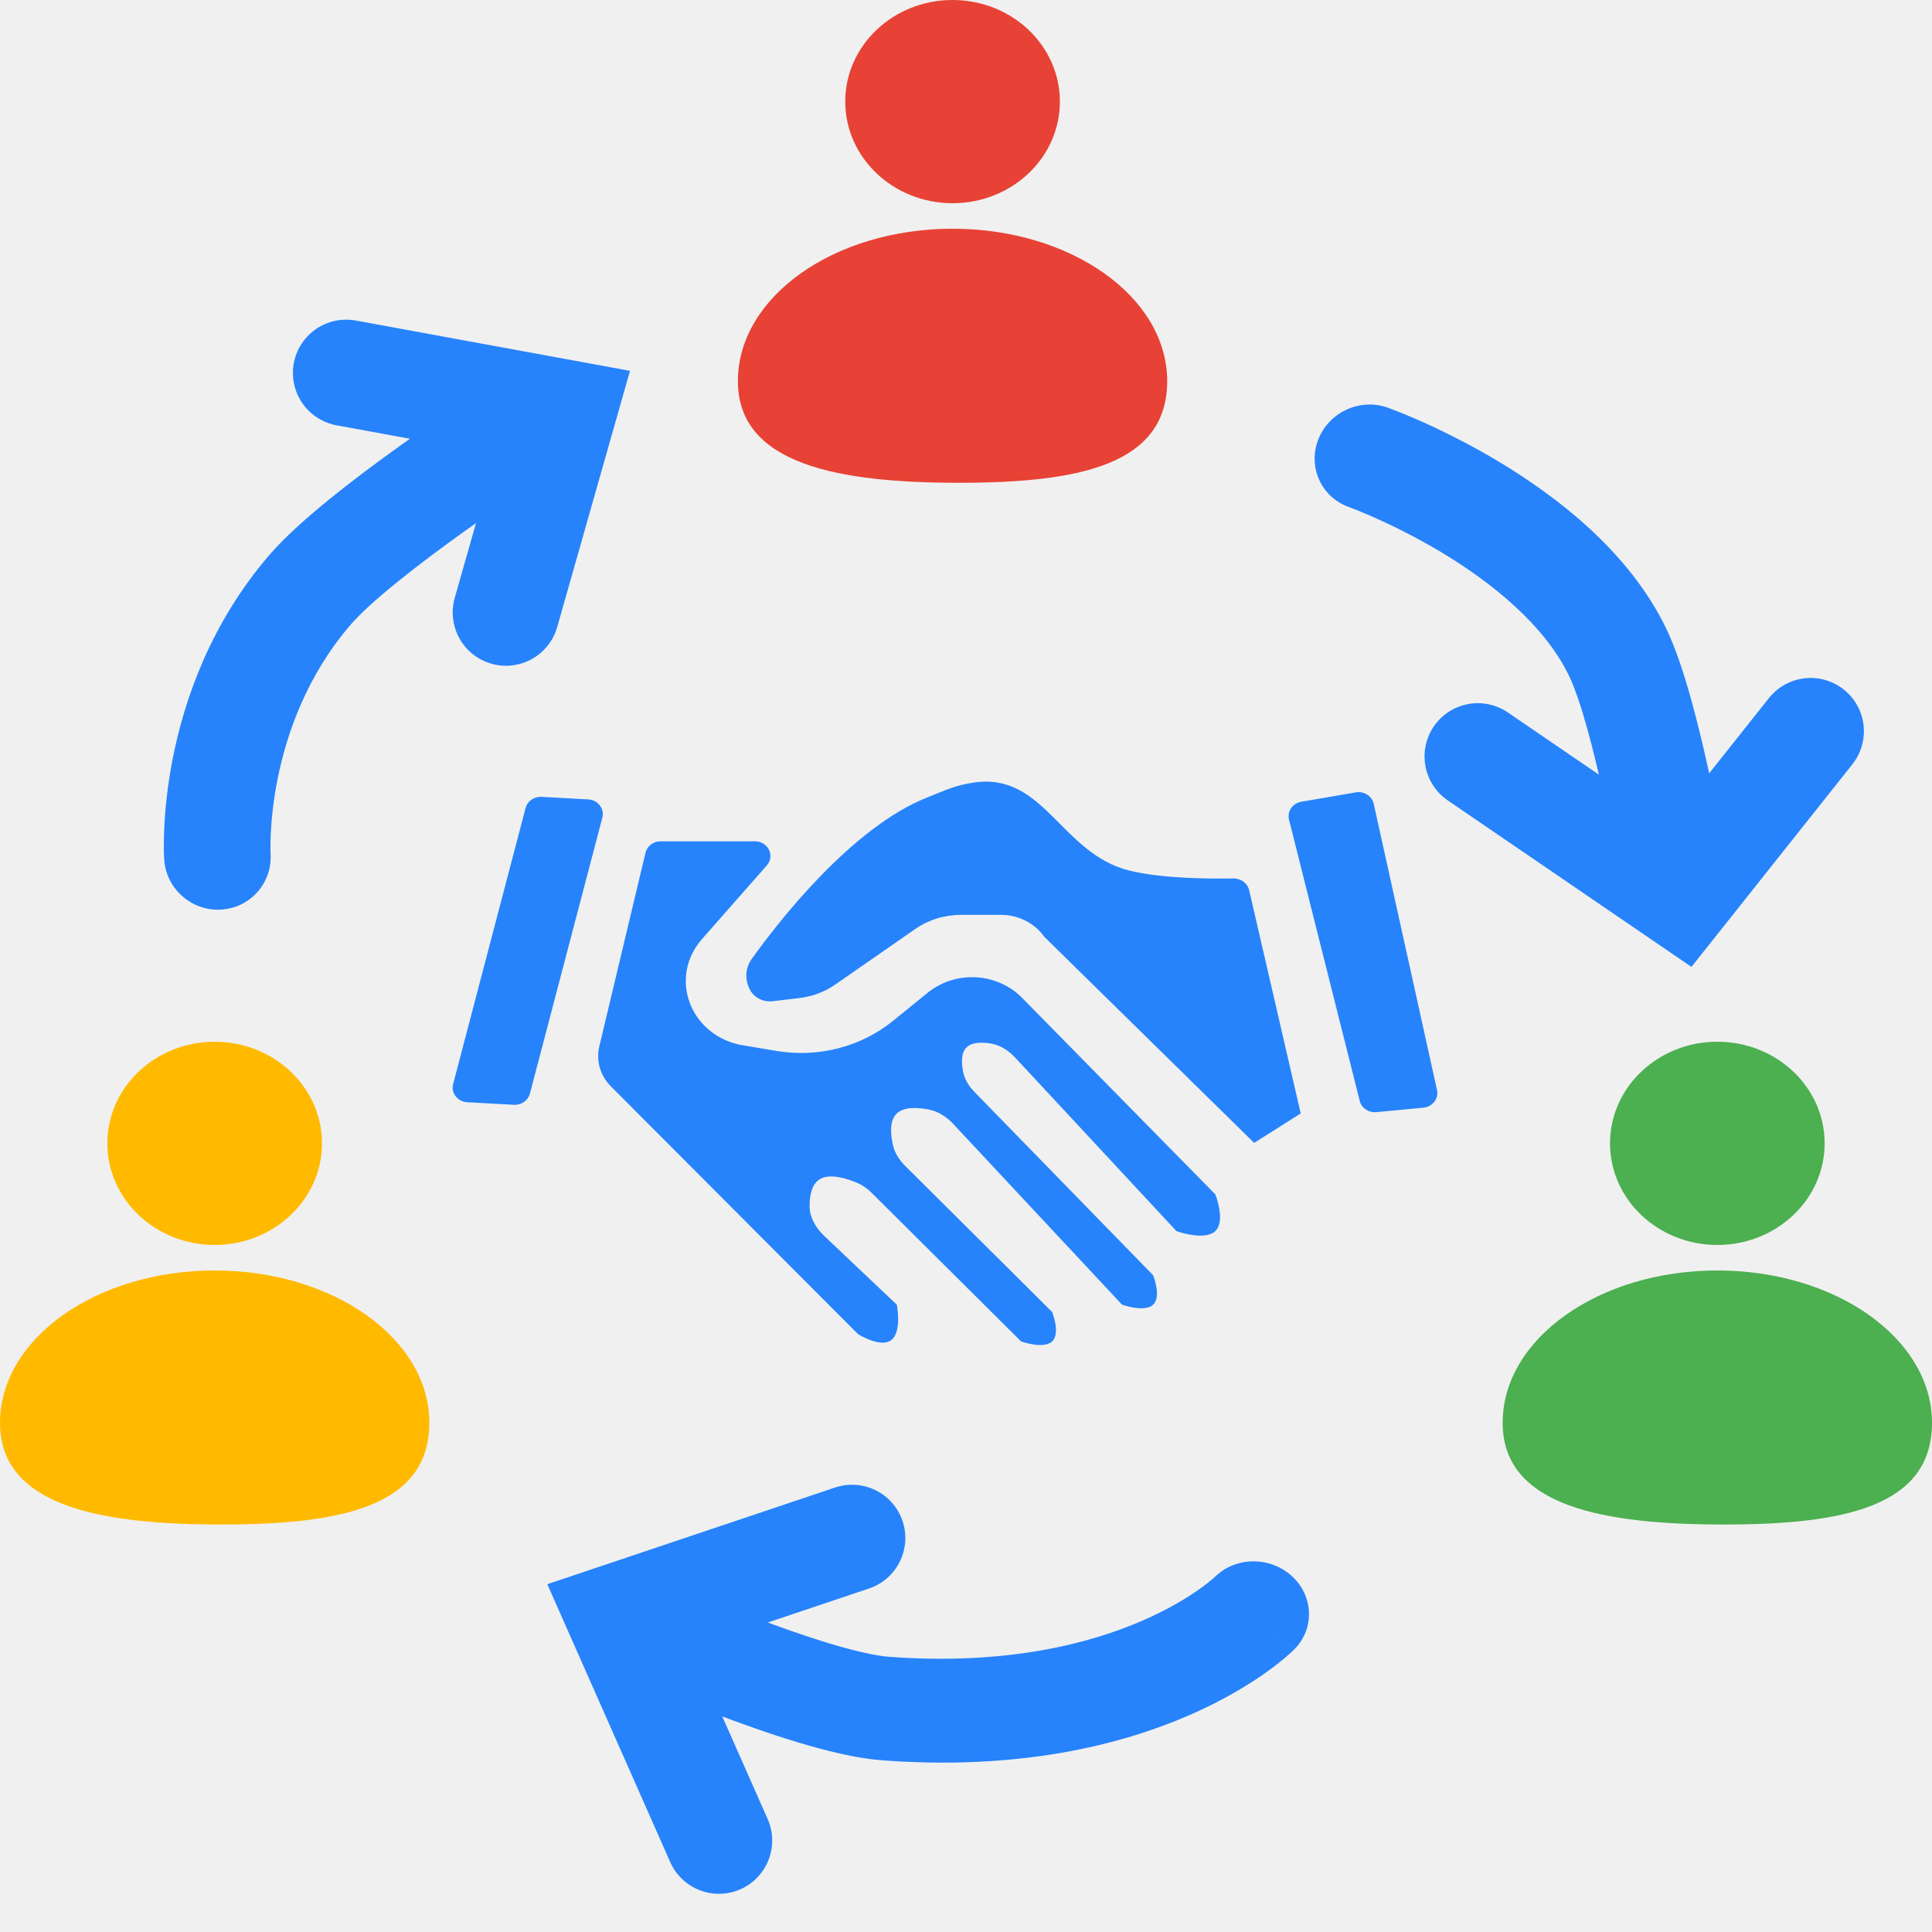
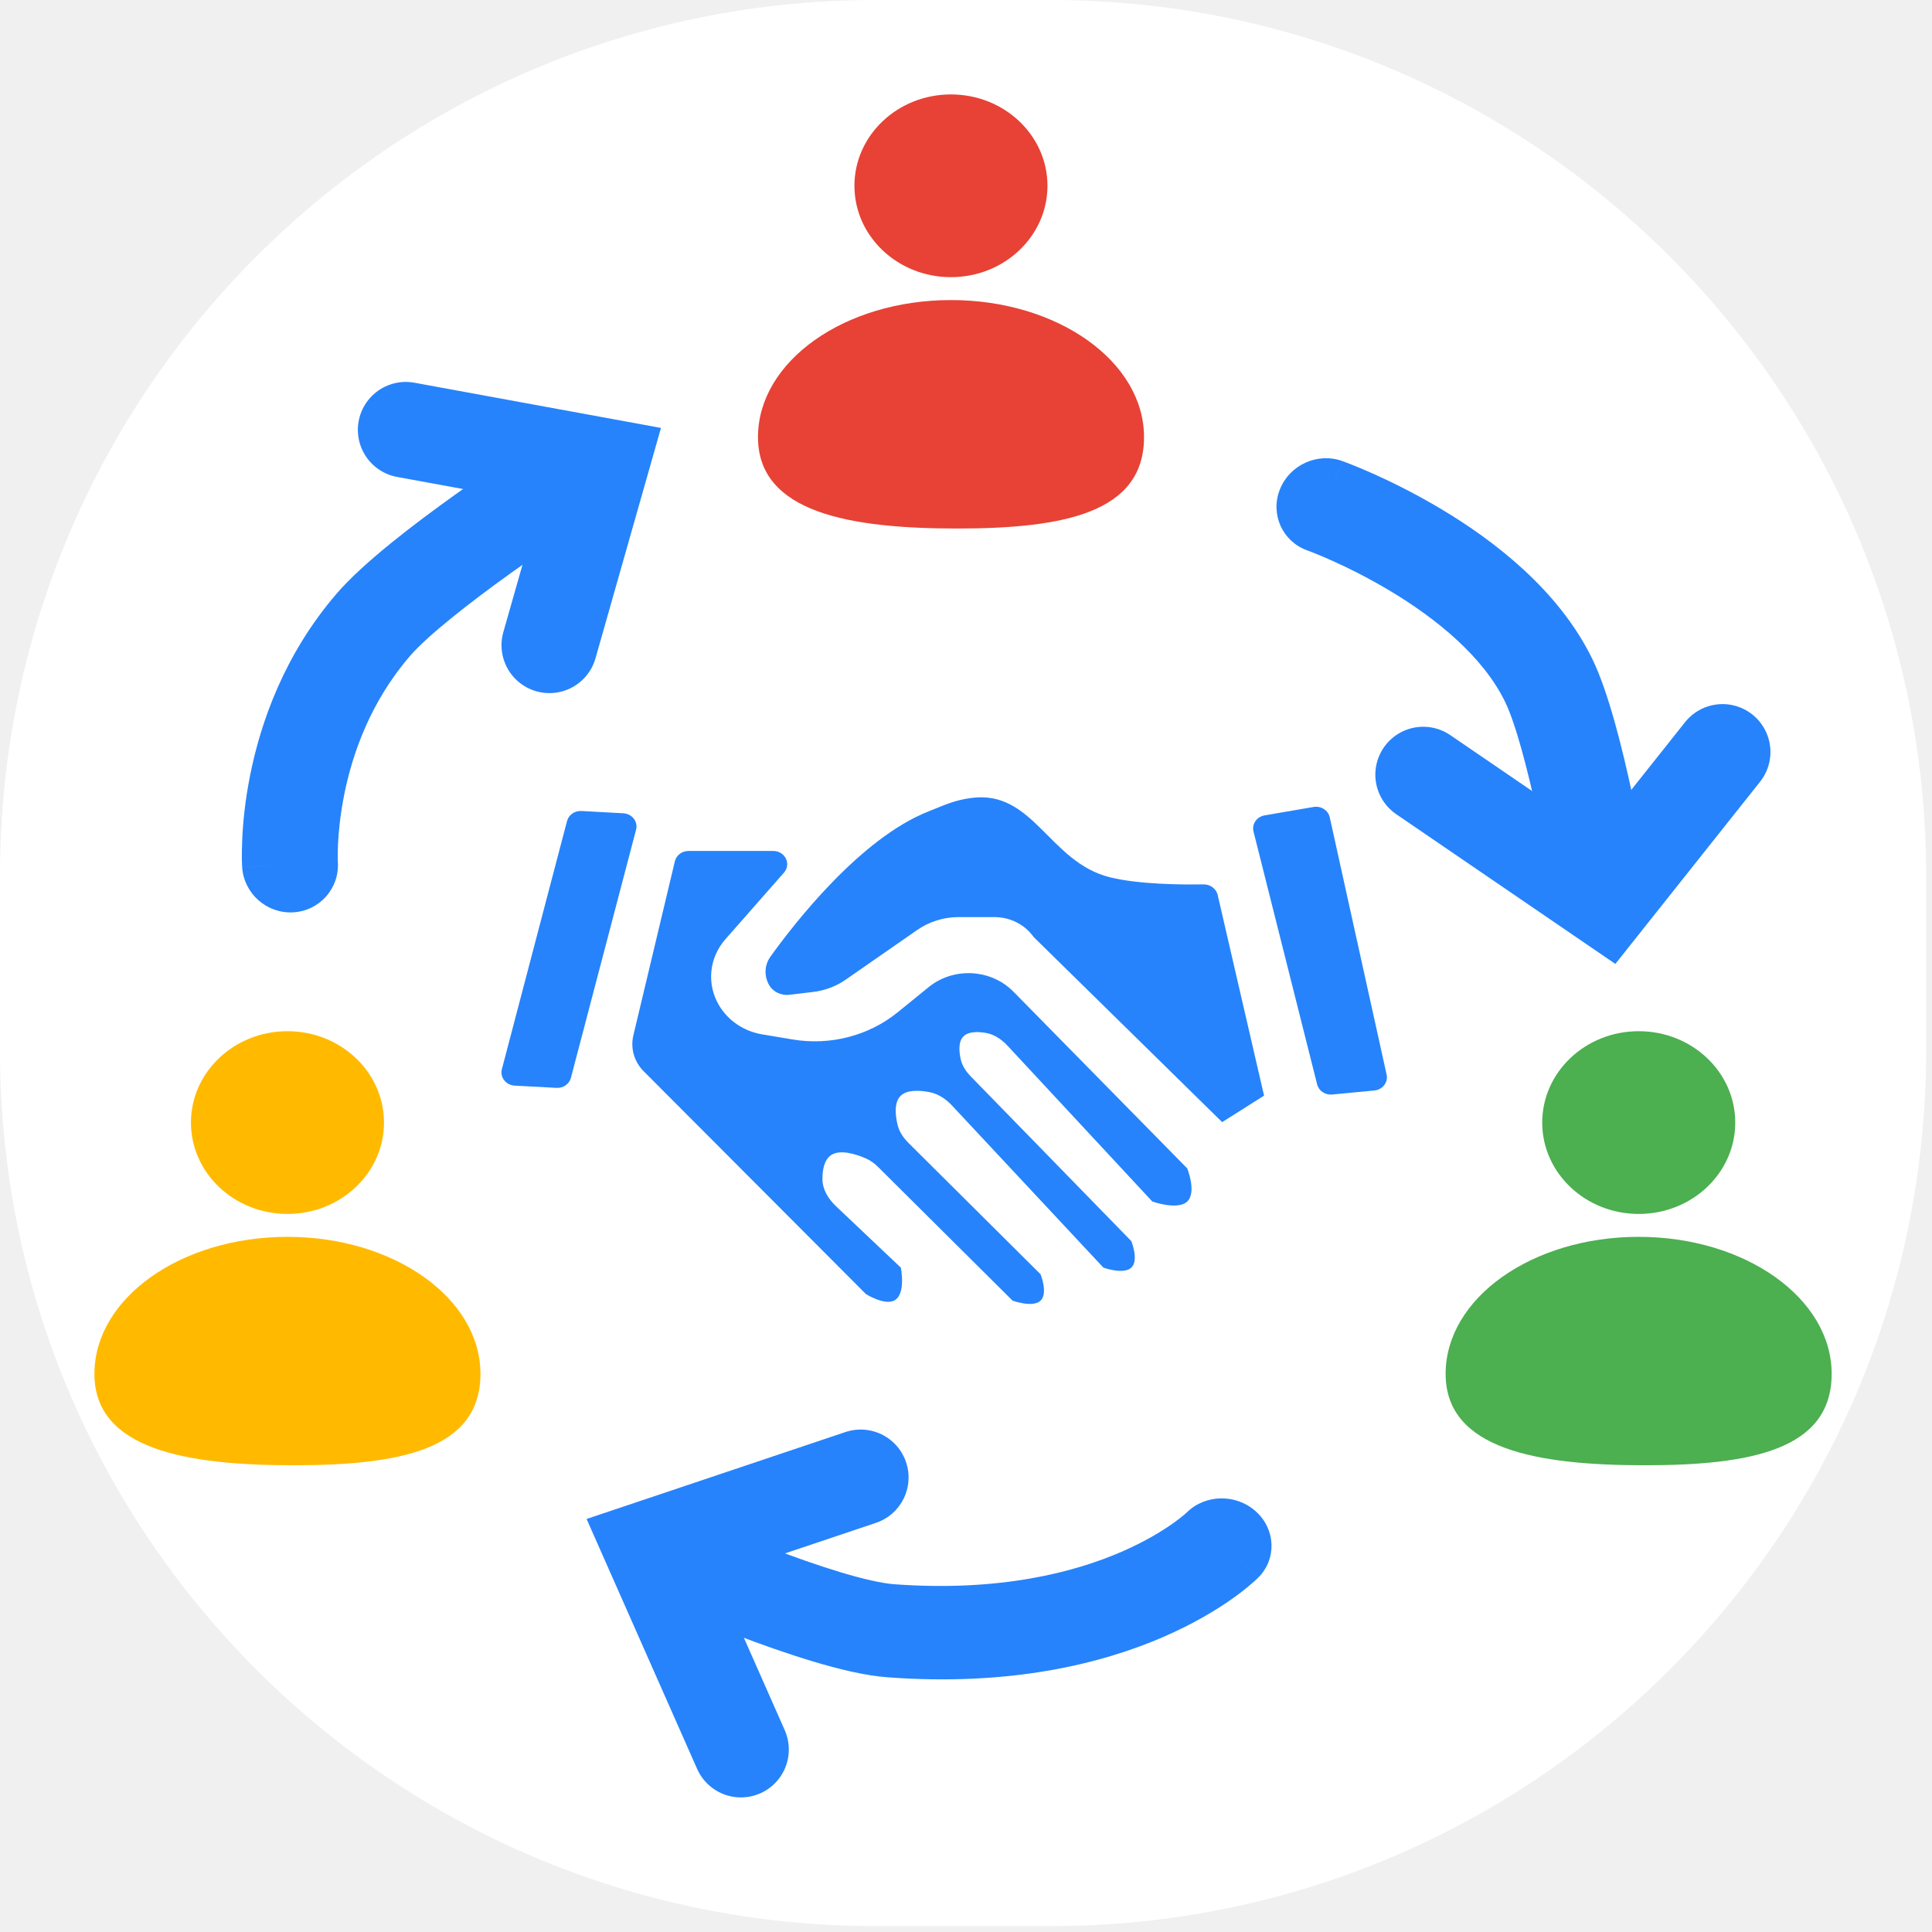
- <svg xmlns="http://www.w3.org/2000/svg" width="44" height="44" viewBox="0 0 44 44" fill="none">
-   <ellipse cx="21.694" cy="2.314" rx="2.444" ry="2.314" fill="#E74235" />
-   <path d="M26.582 8.681C26.582 10.598 24.546 10.995 21.846 10.995C19.146 10.995 16.805 10.598 16.805 8.681C16.805 6.763 18.994 5.209 21.694 5.209C24.393 5.209 26.582 6.763 26.582 8.681Z" fill="#E74235" />
-   <ellipse cx="4.889" cy="26.039" rx="2.444" ry="2.314" fill="#FFBA00" />
-   <path d="M9.778 32.405C9.778 34.323 7.742 34.72 5.042 34.72C2.342 34.72 0 34.323 0 32.405C0 30.488 2.189 28.934 4.889 28.934C7.589 28.934 9.778 30.488 9.778 32.405Z" fill="#FFBA00" />
-   <ellipse cx="39.111" cy="26.039" rx="2.444" ry="2.314" fill="#4CAF50" />
-   <path d="M44 32.405C44 34.323 41.964 34.72 39.264 34.72C36.564 34.72 34.222 34.323 34.222 32.405C34.222 30.488 36.411 28.934 39.111 28.934C41.811 28.934 44 30.488 44 32.405Z" fill="#4CAF50" />
-   <path d="M3.739 19.571C3.782 20.239 4.359 20.752 5.029 20.716C5.698 20.68 6.205 20.109 6.162 19.441L4.951 19.506L3.739 19.571ZM7.057 13.437L6.132 12.642L7.057 13.437ZM4.951 19.506C6.162 19.441 6.162 19.441 6.162 19.442C6.162 19.442 6.162 19.442 6.162 19.443C6.162 19.443 6.163 19.444 6.163 19.444C6.163 19.445 6.163 19.445 6.163 19.446C6.163 19.446 6.163 19.446 6.163 19.445C6.163 19.444 6.162 19.439 6.162 19.432C6.161 19.416 6.161 19.389 6.16 19.352C6.159 19.276 6.159 19.158 6.166 19.004C6.18 18.697 6.219 18.253 6.323 17.734C6.533 16.689 6.993 15.382 7.982 14.231L7.057 13.437L6.132 12.642C4.798 14.194 4.205 15.921 3.942 17.235C3.81 17.895 3.758 18.462 3.74 18.871C3.731 19.075 3.73 19.241 3.732 19.36C3.733 19.42 3.734 19.468 3.736 19.503C3.736 19.521 3.737 19.535 3.738 19.547C3.738 19.552 3.738 19.557 3.738 19.561C3.739 19.563 3.739 19.565 3.739 19.567C3.739 19.567 3.739 19.568 3.739 19.569C3.739 19.569 3.739 19.57 3.739 19.57C3.739 19.57 3.739 19.571 4.951 19.506ZM7.057 13.437L7.982 14.231C8.436 13.704 9.49 12.879 10.544 12.124C11.049 11.762 11.52 11.439 11.866 11.207C12.039 11.091 12.18 10.998 12.277 10.934C12.325 10.902 12.363 10.877 12.388 10.861C12.4 10.853 12.41 10.847 12.416 10.842C12.419 10.841 12.421 10.839 12.423 10.838C12.424 10.838 12.424 10.837 12.424 10.837C12.425 10.837 12.425 10.837 12.425 10.837C12.425 10.837 12.425 10.837 12.425 10.837C12.425 10.837 12.425 10.837 11.757 9.818C11.089 8.799 11.089 8.799 11.089 8.799C11.089 8.799 11.089 8.799 11.089 8.799C11.088 8.8 11.088 8.8 11.088 8.8C11.087 8.8 11.086 8.801 11.085 8.801C11.084 8.803 11.081 8.805 11.077 8.807C11.069 8.812 11.059 8.819 11.045 8.828C11.017 8.846 10.977 8.872 10.925 8.906C10.822 8.974 10.675 9.072 10.495 9.193C10.135 9.434 9.643 9.771 9.113 10.15C8.098 10.878 6.803 11.862 6.132 12.642L7.057 13.437Z" fill="#2683FB" />
-   <path d="M7.884 8.493L12.816 9.398L11.523 13.949" stroke="#2683FB" stroke-width="2.426" stroke-linecap="round" />
-   <path d="M31.605 9.284C30.976 9.059 30.267 9.384 30.023 10.009C29.779 10.634 30.091 11.323 30.721 11.548L31.163 10.416L31.605 9.284ZM36.836 14.843L37.941 14.302L36.836 14.843ZM31.163 10.416C30.721 11.548 30.72 11.548 30.72 11.548C30.72 11.548 30.72 11.548 30.72 11.548C30.72 11.547 30.719 11.547 30.719 11.547C30.719 11.547 30.719 11.547 30.719 11.547C30.72 11.548 30.721 11.548 30.724 11.549C30.729 11.551 30.738 11.554 30.75 11.559C30.775 11.568 30.815 11.584 30.868 11.604C30.973 11.646 31.129 11.71 31.323 11.797C31.712 11.97 32.244 12.23 32.815 12.571C33.993 13.277 35.173 14.238 35.73 15.384L36.836 14.843L37.941 14.302C37.086 12.542 35.429 11.29 34.124 10.508C33.453 10.106 32.833 9.804 32.379 9.601C32.151 9.5 31.963 9.423 31.83 9.37C31.764 9.343 31.71 9.323 31.672 9.309C31.653 9.302 31.638 9.296 31.627 9.292C31.621 9.29 31.617 9.288 31.613 9.287C31.611 9.286 31.61 9.286 31.608 9.285C31.608 9.285 31.607 9.285 31.607 9.285C31.607 9.284 31.606 9.284 31.606 9.284C31.606 9.284 31.605 9.284 31.163 10.416ZM36.836 14.843L35.73 15.384C36.001 15.94 36.306 17.115 36.556 18.276C36.675 18.831 36.774 19.344 36.843 19.719C36.877 19.906 36.904 20.058 36.922 20.163C36.931 20.215 36.938 20.256 36.943 20.283C36.945 20.297 36.947 20.307 36.948 20.313C36.949 20.317 36.949 20.319 36.949 20.32C36.949 20.321 36.949 20.322 36.95 20.322C36.95 20.322 36.95 20.322 36.95 20.322C36.95 20.322 36.95 20.322 36.95 20.322C36.95 20.322 36.95 20.322 38.157 20.1C39.364 19.878 39.364 19.878 39.364 19.878C39.364 19.878 39.364 19.878 39.364 19.878C39.364 19.878 39.364 19.877 39.364 19.877C39.363 19.876 39.363 19.875 39.363 19.874C39.363 19.872 39.362 19.869 39.361 19.865C39.36 19.857 39.358 19.845 39.356 19.83C39.35 19.8 39.343 19.756 39.333 19.701C39.314 19.589 39.286 19.43 39.25 19.234C39.178 18.843 39.075 18.306 38.949 17.722C38.709 16.607 38.355 15.153 37.941 14.302L36.836 14.843Z" fill="#2683FB" />
-   <path d="M41.236 16.653L38.274 20.382L33.656 17.227" stroke="#2683FB" stroke-width="2.426" stroke-linecap="round" />
-   <path d="M29.476 37.564C29.945 37.094 29.919 36.345 29.418 35.891C28.916 35.437 28.13 35.45 27.662 35.919L28.569 36.742L29.476 37.564ZM20.166 38.911L20.09 40.09L20.166 38.911ZM28.569 36.742C27.662 35.919 27.662 35.919 27.663 35.918C27.663 35.918 27.663 35.918 27.664 35.917C27.664 35.917 27.665 35.916 27.665 35.916C27.666 35.915 27.667 35.914 27.668 35.913C27.669 35.912 27.67 35.911 27.67 35.911C27.671 35.91 27.669 35.913 27.664 35.917C27.655 35.925 27.637 35.942 27.608 35.966C27.551 36.014 27.456 36.092 27.319 36.189C27.047 36.382 26.615 36.65 26.014 36.911C24.819 37.43 22.927 37.932 20.243 37.732L20.166 38.911L20.09 40.09C23.211 40.324 25.52 39.742 27.075 39.067C27.849 38.731 28.429 38.375 28.826 38.094C29.024 37.953 29.176 37.831 29.284 37.739C29.338 37.693 29.381 37.654 29.413 37.625C29.429 37.61 29.442 37.597 29.453 37.587C29.458 37.582 29.463 37.577 29.466 37.574C29.468 37.572 29.47 37.57 29.472 37.568C29.473 37.567 29.474 37.567 29.474 37.566C29.475 37.566 29.475 37.565 29.475 37.565C29.476 37.564 29.476 37.564 28.569 36.742ZM20.166 38.911L20.243 37.732C19.956 37.711 19.497 37.61 18.906 37.433C18.335 37.261 17.714 37.041 17.131 36.818C16.55 36.596 16.019 36.377 15.634 36.214C15.441 36.133 15.286 36.065 15.179 36.018C15.126 35.995 15.085 35.977 15.057 35.965C15.044 35.959 15.034 35.954 15.027 35.951C15.024 35.95 15.021 35.949 15.02 35.948C15.019 35.948 15.019 35.947 15.018 35.947C15.018 35.947 15.018 35.947 15.018 35.947C15.018 35.947 15.018 35.947 15.018 35.947C15.018 35.947 15.018 35.947 14.504 37.015C13.989 38.084 13.989 38.084 13.989 38.084C13.989 38.084 13.989 38.084 13.989 38.084C13.989 38.084 13.99 38.084 13.99 38.084C13.991 38.084 13.992 38.085 13.993 38.086C13.995 38.087 13.998 38.088 14.003 38.09C14.011 38.094 14.023 38.099 14.039 38.106C14.07 38.12 14.115 38.14 14.172 38.165C14.287 38.215 14.452 38.287 14.655 38.373C15.061 38.545 15.621 38.776 16.239 39.012C16.855 39.247 17.541 39.492 18.195 39.688C18.829 39.878 19.51 40.047 20.09 40.09L20.166 38.911Z" fill="#2683FB" />
-   <path d="M16.373 41.917L14.112 36.805L19.405 35.027" stroke="#2683FB" stroke-width="2.426" stroke-linecap="round" />
-   <path d="M11.97 18.402C12.011 18.245 12.164 18.139 12.334 18.148L13.395 18.206C13.616 18.218 13.772 18.417 13.718 18.621L12.068 24.907C12.027 25.063 11.874 25.17 11.704 25.161L10.643 25.103C10.421 25.091 10.266 24.891 10.32 24.688L11.97 18.402Z" fill="#2683FB" />
-   <path d="M29.356 18.666L30.967 25.073C31.008 25.236 31.17 25.345 31.346 25.328L32.416 25.227C32.625 25.207 32.77 25.02 32.727 24.825L31.286 18.307C31.247 18.129 31.065 18.013 30.877 18.046L29.637 18.259C29.437 18.293 29.309 18.479 29.356 18.666Z" fill="#2683FB" />
-   <path d="M19.54 30.383C19.54 30.383 19.991 30.668 20.247 30.55C20.564 30.404 20.424 29.713 20.424 29.713L18.78 28.156C18.583 27.97 18.439 27.732 18.438 27.468C18.438 27.242 18.48 26.983 18.655 26.865C18.89 26.706 19.303 26.845 19.539 26.947C19.659 26.999 19.763 27.079 19.854 27.169C19.854 27.169 19.854 27.169 19.854 27.169L23.255 30.55C23.255 30.55 23.767 30.735 23.962 30.55C24.158 30.365 23.962 29.88 23.962 29.88L20.62 26.558C20.491 26.429 20.386 26.278 20.343 26.105C20.285 25.868 20.244 25.528 20.424 25.358C20.59 25.201 20.906 25.221 21.151 25.268C21.375 25.312 21.565 25.442 21.716 25.604L25.554 29.713C25.554 29.713 26.067 29.898 26.262 29.713C26.457 29.528 26.262 29.043 26.262 29.043L22.201 24.877C22.079 24.752 21.979 24.606 21.941 24.439C21.897 24.244 21.875 23.984 22.016 23.85C22.141 23.732 22.37 23.734 22.563 23.765C22.79 23.801 22.98 23.935 23.132 24.099L26.793 28.038C26.793 28.038 27.433 28.269 27.677 28.038C27.922 27.806 27.677 27.2 27.677 27.2L23.274 22.722C23.033 22.477 22.709 22.317 22.358 22.269C21.916 22.209 21.468 22.333 21.129 22.608L20.341 23.247C19.61 23.841 18.636 24.093 17.688 23.935L16.914 23.805C16.448 23.728 16.045 23.455 15.816 23.064C15.501 22.528 15.567 21.864 15.982 21.393L17.464 19.709C17.656 19.491 17.492 19.16 17.192 19.16H15.046C14.88 19.16 14.737 19.268 14.701 19.421L13.649 23.83C13.571 24.157 13.67 24.498 13.913 24.742L19.54 30.383Z" fill="#2683FB" />
-   <path d="M22.193 17.82C21.761 17.881 21.535 17.996 21.132 18.155C19.4 18.835 17.723 20.997 17.121 21.837C16.971 22.046 16.959 22.312 17.078 22.538C17.175 22.722 17.384 22.828 17.599 22.802L18.199 22.731C18.498 22.696 18.783 22.589 19.026 22.42L20.842 21.159C21.145 20.948 21.512 20.835 21.888 20.835H22.794C23.192 20.835 23.564 21.023 23.785 21.337L28.562 26.028L29.623 25.358L28.449 20.274C28.412 20.114 28.259 20.003 28.086 20.006C27.565 20.016 26.474 20.01 25.731 19.83C24.171 19.45 23.787 17.594 22.193 17.82Z" fill="#2683FB" />
+ <svg xmlns="http://www.w3.org/2000/svg" width="48" height="48" viewBox="0 0 48 48" fill="none">
+   <rect width="47.854" height="47.854" rx="21.752" fill="white" />
+   <ellipse cx="23.626" cy="4.616" rx="2.398" ry="2.27" fill="#E74235" />
+   <path d="M28.423 10.861C28.423 12.742 26.426 13.131 23.778 13.131C21.129 13.131 18.832 12.742 18.832 10.861C18.832 8.98 20.979 7.455 23.628 7.455C26.276 7.455 28.423 8.98 28.423 10.861Z" fill="#E74235" />
+   <ellipse cx="7.142" cy="27.89" rx="2.398" ry="2.27" fill="#FFBA00" />
+   <path d="M11.937 34.134C11.937 36.015 9.94 36.404 7.291 36.404C4.643 36.404 2.346 36.015 2.346 34.134C2.346 32.253 4.493 30.729 7.141 30.729C9.79 30.729 11.937 32.253 11.937 34.134Z" fill="#FFBA00" />
+   <ellipse cx="40.714" cy="27.89" rx="2.398" ry="2.27" fill="#4CAF50" />
+   <path d="M45.507 34.134C45.507 36.015 43.51 36.404 40.862 36.404C38.213 36.404 35.916 36.015 35.916 34.134C35.916 32.253 38.063 30.729 40.712 30.729C43.36 30.729 45.507 32.253 45.507 34.134Z" fill="#4CAF50" />
+   <path d="M6.016 21.544C6.059 22.2 6.625 22.702 7.281 22.667C7.938 22.632 8.436 22.072 8.394 21.417L7.205 21.48L6.016 21.544ZM9.271 15.527L8.364 14.748L9.271 15.527ZM7.205 21.48C8.394 21.417 8.394 21.417 8.394 21.418C8.394 21.418 8.394 21.418 8.394 21.418C8.394 21.419 8.394 21.419 8.394 21.42C8.394 21.42 8.394 21.421 8.394 21.421C8.394 21.422 8.394 21.422 8.394 21.421C8.394 21.42 8.394 21.415 8.393 21.408C8.393 21.393 8.392 21.366 8.391 21.329C8.39 21.255 8.391 21.139 8.397 20.988C8.411 20.687 8.45 20.252 8.552 19.742C8.757 18.717 9.208 17.435 10.179 16.306L9.271 15.527L8.364 14.748C7.055 16.269 6.474 17.964 6.216 19.253C6.086 19.9 6.035 20.457 6.018 20.857C6.009 21.058 6.008 21.221 6.009 21.338C6.01 21.396 6.012 21.443 6.013 21.478C6.014 21.495 6.015 21.509 6.015 21.521C6.015 21.526 6.016 21.531 6.016 21.535C6.016 21.537 6.016 21.538 6.016 21.54C6.016 21.541 6.016 21.541 6.016 21.542C6.016 21.543 6.016 21.543 6.016 21.543C6.016 21.544 6.016 21.544 7.205 21.48ZM9.271 15.527L10.179 16.306C10.624 15.789 11.658 14.979 12.691 14.239C13.187 13.884 13.65 13.568 13.989 13.339C14.158 13.226 14.296 13.134 14.392 13.072C14.439 13.04 14.476 13.016 14.501 13C14.513 12.992 14.522 12.986 14.528 12.982C14.531 12.98 14.534 12.979 14.535 12.978C14.536 12.977 14.536 12.977 14.536 12.977C14.537 12.977 14.537 12.977 14.537 12.977C14.537 12.977 14.537 12.977 14.537 12.977C14.537 12.977 14.537 12.977 13.882 11.977C13.226 10.978 13.226 10.978 13.226 10.978C13.226 10.978 13.226 10.978 13.226 10.978C13.226 10.978 13.226 10.978 13.226 10.978C13.225 10.979 13.224 10.979 13.223 10.98C13.221 10.981 13.218 10.983 13.215 10.985C13.207 10.99 13.197 10.997 13.183 11.006C13.156 11.024 13.116 11.05 13.066 11.083C12.965 11.149 12.82 11.245 12.644 11.364C12.291 11.601 11.808 11.931 11.289 12.303C10.292 13.017 9.022 13.982 8.364 14.748L9.271 15.527Z" fill="#2683FB" />
+   <path d="M10.081 10.679L14.919 11.566L13.65 16.03" stroke="#2683FB" stroke-width="2.38" stroke-linecap="round" />
+   <path d="M33.348 11.454C32.73 11.234 32.035 11.552 31.796 12.165C31.556 12.778 31.862 13.454 32.48 13.675L32.914 12.565L33.348 11.454ZM38.479 16.907L39.563 16.377L38.479 16.907ZM32.914 12.565C32.48 13.675 32.48 13.675 32.48 13.675C32.48 13.675 32.479 13.675 32.479 13.675C32.479 13.674 32.479 13.674 32.479 13.674C32.478 13.674 32.478 13.674 32.479 13.674C32.479 13.675 32.481 13.675 32.483 13.676C32.488 13.678 32.497 13.681 32.509 13.686C32.534 13.695 32.573 13.71 32.624 13.73C32.727 13.771 32.881 13.834 33.071 13.919C33.452 14.089 33.974 14.344 34.534 14.679C35.69 15.371 36.848 16.314 37.394 17.438L38.479 16.907L39.563 16.377C38.724 14.65 37.099 13.421 35.819 12.655C35.161 12.261 34.552 11.964 34.106 11.765C33.883 11.666 33.699 11.59 33.568 11.538C33.503 11.512 33.451 11.492 33.413 11.478C33.395 11.471 33.38 11.466 33.369 11.462C33.364 11.46 33.359 11.458 33.355 11.457C33.354 11.456 33.352 11.456 33.351 11.455C33.35 11.455 33.35 11.455 33.349 11.455C33.349 11.454 33.349 11.454 33.349 11.454C33.348 11.454 33.348 11.454 32.914 12.565ZM38.479 16.907L37.394 17.438C37.66 17.984 37.959 19.136 38.204 20.275C38.321 20.819 38.418 21.323 38.486 21.691C38.52 21.874 38.546 22.023 38.564 22.126C38.573 22.177 38.579 22.217 38.584 22.244C38.586 22.257 38.588 22.267 38.589 22.273C38.589 22.276 38.59 22.279 38.59 22.28C38.59 22.281 38.59 22.282 38.59 22.282C38.59 22.282 38.59 22.282 38.59 22.282C38.59 22.282 38.59 22.282 38.59 22.282C38.59 22.282 38.59 22.282 39.774 22.064C40.959 21.846 40.959 21.846 40.959 21.846C40.959 21.846 40.958 21.846 40.958 21.846C40.958 21.846 40.958 21.846 40.958 21.845C40.958 21.845 40.958 21.844 40.958 21.843C40.958 21.84 40.957 21.837 40.956 21.834C40.955 21.826 40.953 21.814 40.951 21.799C40.946 21.77 40.938 21.727 40.929 21.672C40.91 21.563 40.882 21.407 40.847 21.215C40.776 20.831 40.675 20.304 40.552 19.732C40.317 18.637 39.969 17.211 39.563 16.377L38.479 16.907Z" fill="#2683FB" />
+   <path d="M42.796 18.683L39.89 22.341L35.36 19.246" stroke="#2683FB" stroke-width="2.38" stroke-linecap="round" />
+   <path d="M31.262 39.194C31.722 38.733 31.696 37.998 31.204 37.553C30.713 37.107 29.942 37.12 29.482 37.58L30.372 38.387L31.262 39.194ZM22.129 40.515L22.054 41.672L22.129 40.515ZM30.372 38.387C29.482 37.58 29.482 37.58 29.483 37.579C29.483 37.579 29.483 37.579 29.484 37.578C29.484 37.578 29.485 37.577 29.485 37.577C29.486 37.576 29.487 37.575 29.488 37.574C29.489 37.573 29.49 37.572 29.49 37.572C29.491 37.572 29.489 37.574 29.484 37.578C29.476 37.586 29.457 37.602 29.43 37.626C29.374 37.674 29.28 37.75 29.146 37.845C28.879 38.034 28.455 38.297 27.866 38.553C26.694 39.062 24.837 39.555 22.204 39.359L22.129 40.515L22.054 41.672C25.116 41.901 27.381 41.33 28.907 40.668C29.666 40.338 30.235 39.99 30.624 39.714C30.818 39.576 30.967 39.456 31.073 39.365C31.126 39.32 31.168 39.282 31.2 39.253C31.215 39.239 31.228 39.226 31.239 39.216C31.244 39.211 31.248 39.207 31.252 39.203C31.254 39.201 31.256 39.199 31.258 39.198C31.258 39.197 31.259 39.196 31.26 39.196C31.26 39.195 31.261 39.195 31.261 39.194C31.261 39.194 31.262 39.194 30.372 38.387ZM22.129 40.515L22.204 39.359C21.923 39.337 21.472 39.239 20.893 39.065C20.333 38.897 19.723 38.68 19.151 38.462C18.581 38.244 18.061 38.03 17.683 37.87C17.494 37.789 17.342 37.723 17.237 37.678C17.185 37.655 17.144 37.637 17.118 37.625C17.104 37.619 17.094 37.614 17.088 37.612C17.084 37.61 17.082 37.609 17.081 37.608C17.08 37.608 17.079 37.608 17.079 37.608C17.079 37.608 17.079 37.608 17.079 37.608C17.079 37.608 17.079 37.608 17.079 37.608C17.079 37.608 17.079 37.608 16.574 38.656C16.069 39.703 16.069 39.703 16.069 39.703C16.07 39.703 16.07 39.704 16.07 39.704C16.07 39.704 16.07 39.704 16.071 39.704C16.071 39.704 16.072 39.705 16.073 39.705C16.076 39.706 16.079 39.708 16.083 39.709C16.091 39.713 16.103 39.718 16.118 39.725C16.149 39.739 16.193 39.758 16.249 39.783C16.362 39.833 16.524 39.903 16.723 39.987C17.121 40.156 17.671 40.382 18.277 40.614C18.881 40.845 19.554 41.085 20.195 41.277C20.817 41.464 21.485 41.63 22.054 41.672L22.129 40.515Z" fill="#2683FB" />
+   <path d="M18.408 43.466L16.19 38.451L21.383 36.707" stroke="#2683FB" stroke-width="2.38" stroke-linecap="round" />
+   <path d="M14.088 20.398C14.129 20.245 14.278 20.14 14.445 20.149L15.486 20.206C15.703 20.217 15.856 20.413 15.803 20.613L14.184 26.779C14.144 26.933 13.994 27.037 13.828 27.028L12.786 26.972C12.569 26.96 12.417 26.764 12.469 26.564L14.088 20.398Z" fill="#2683FB" />
+   <path d="M31.143 20.658L32.724 26.942C32.764 27.102 32.923 27.209 33.096 27.193L34.145 27.093C34.35 27.074 34.492 26.89 34.45 26.699L33.037 20.305C32.998 20.13 32.82 20.017 32.635 20.049L31.419 20.258C31.223 20.292 31.097 20.474 31.143 20.658Z" fill="#2683FB" />
+   <path d="M21.514 32.151C21.514 32.151 21.957 32.431 22.208 32.315C22.518 32.172 22.381 31.494 22.381 31.494L20.769 29.967C20.576 29.784 20.434 29.551 20.433 29.292C20.433 29.07 20.475 28.816 20.646 28.7C20.876 28.544 21.282 28.68 21.513 28.781C21.631 28.832 21.733 28.91 21.822 28.999C21.822 28.999 21.822 28.999 21.822 28.999L25.158 32.315C25.158 32.315 25.66 32.497 25.852 32.315C26.044 32.134 25.852 31.658 25.852 31.658L22.574 28.399C22.447 28.272 22.344 28.124 22.302 27.954C22.245 27.722 22.205 27.389 22.381 27.221C22.544 27.068 22.854 27.088 23.094 27.134C23.314 27.177 23.5 27.305 23.649 27.463L27.414 31.494C27.414 31.494 27.916 31.675 28.108 31.494C28.3 31.312 28.108 30.836 28.108 30.836L24.125 26.75C24.005 26.627 23.907 26.485 23.87 26.321C23.826 26.13 23.804 25.874 23.943 25.743C24.066 25.627 24.29 25.629 24.48 25.66C24.702 25.695 24.889 25.826 25.038 25.987L28.629 29.851C28.629 29.851 29.257 30.077 29.497 29.851C29.736 29.624 29.497 29.029 29.497 29.029L25.177 24.636C24.94 24.395 24.623 24.238 24.279 24.192C23.845 24.133 23.405 24.254 23.073 24.524L22.3 25.152C21.582 25.734 20.627 25.981 19.697 25.826L18.938 25.699C18.481 25.623 18.086 25.355 17.861 24.972C17.552 24.446 17.617 23.795 18.024 23.333L19.477 21.681C19.666 21.467 19.505 21.142 19.211 21.142H17.105C16.943 21.142 16.803 21.248 16.767 21.398L15.736 25.723C15.659 26.044 15.756 26.379 15.994 26.617L21.514 32.151Z" fill="#2683FB" />
+   <path d="M24.117 19.827C23.693 19.887 23.471 20 23.076 20.156C21.377 20.823 19.732 22.944 19.141 23.768C18.994 23.973 18.982 24.234 19.099 24.456C19.194 24.636 19.399 24.74 19.61 24.715L20.199 24.645C20.492 24.611 20.771 24.506 21.01 24.34L22.791 23.103C23.089 22.896 23.448 22.785 23.817 22.785H24.706C25.097 22.785 25.462 22.97 25.679 23.278L30.364 27.879L31.405 27.221L30.253 22.235C30.217 22.078 30.067 21.969 29.898 21.972C29.386 21.981 28.316 21.976 27.588 21.799C26.057 21.427 25.68 19.606 24.117 19.827Z" fill="#2683FB" />
</svg>
